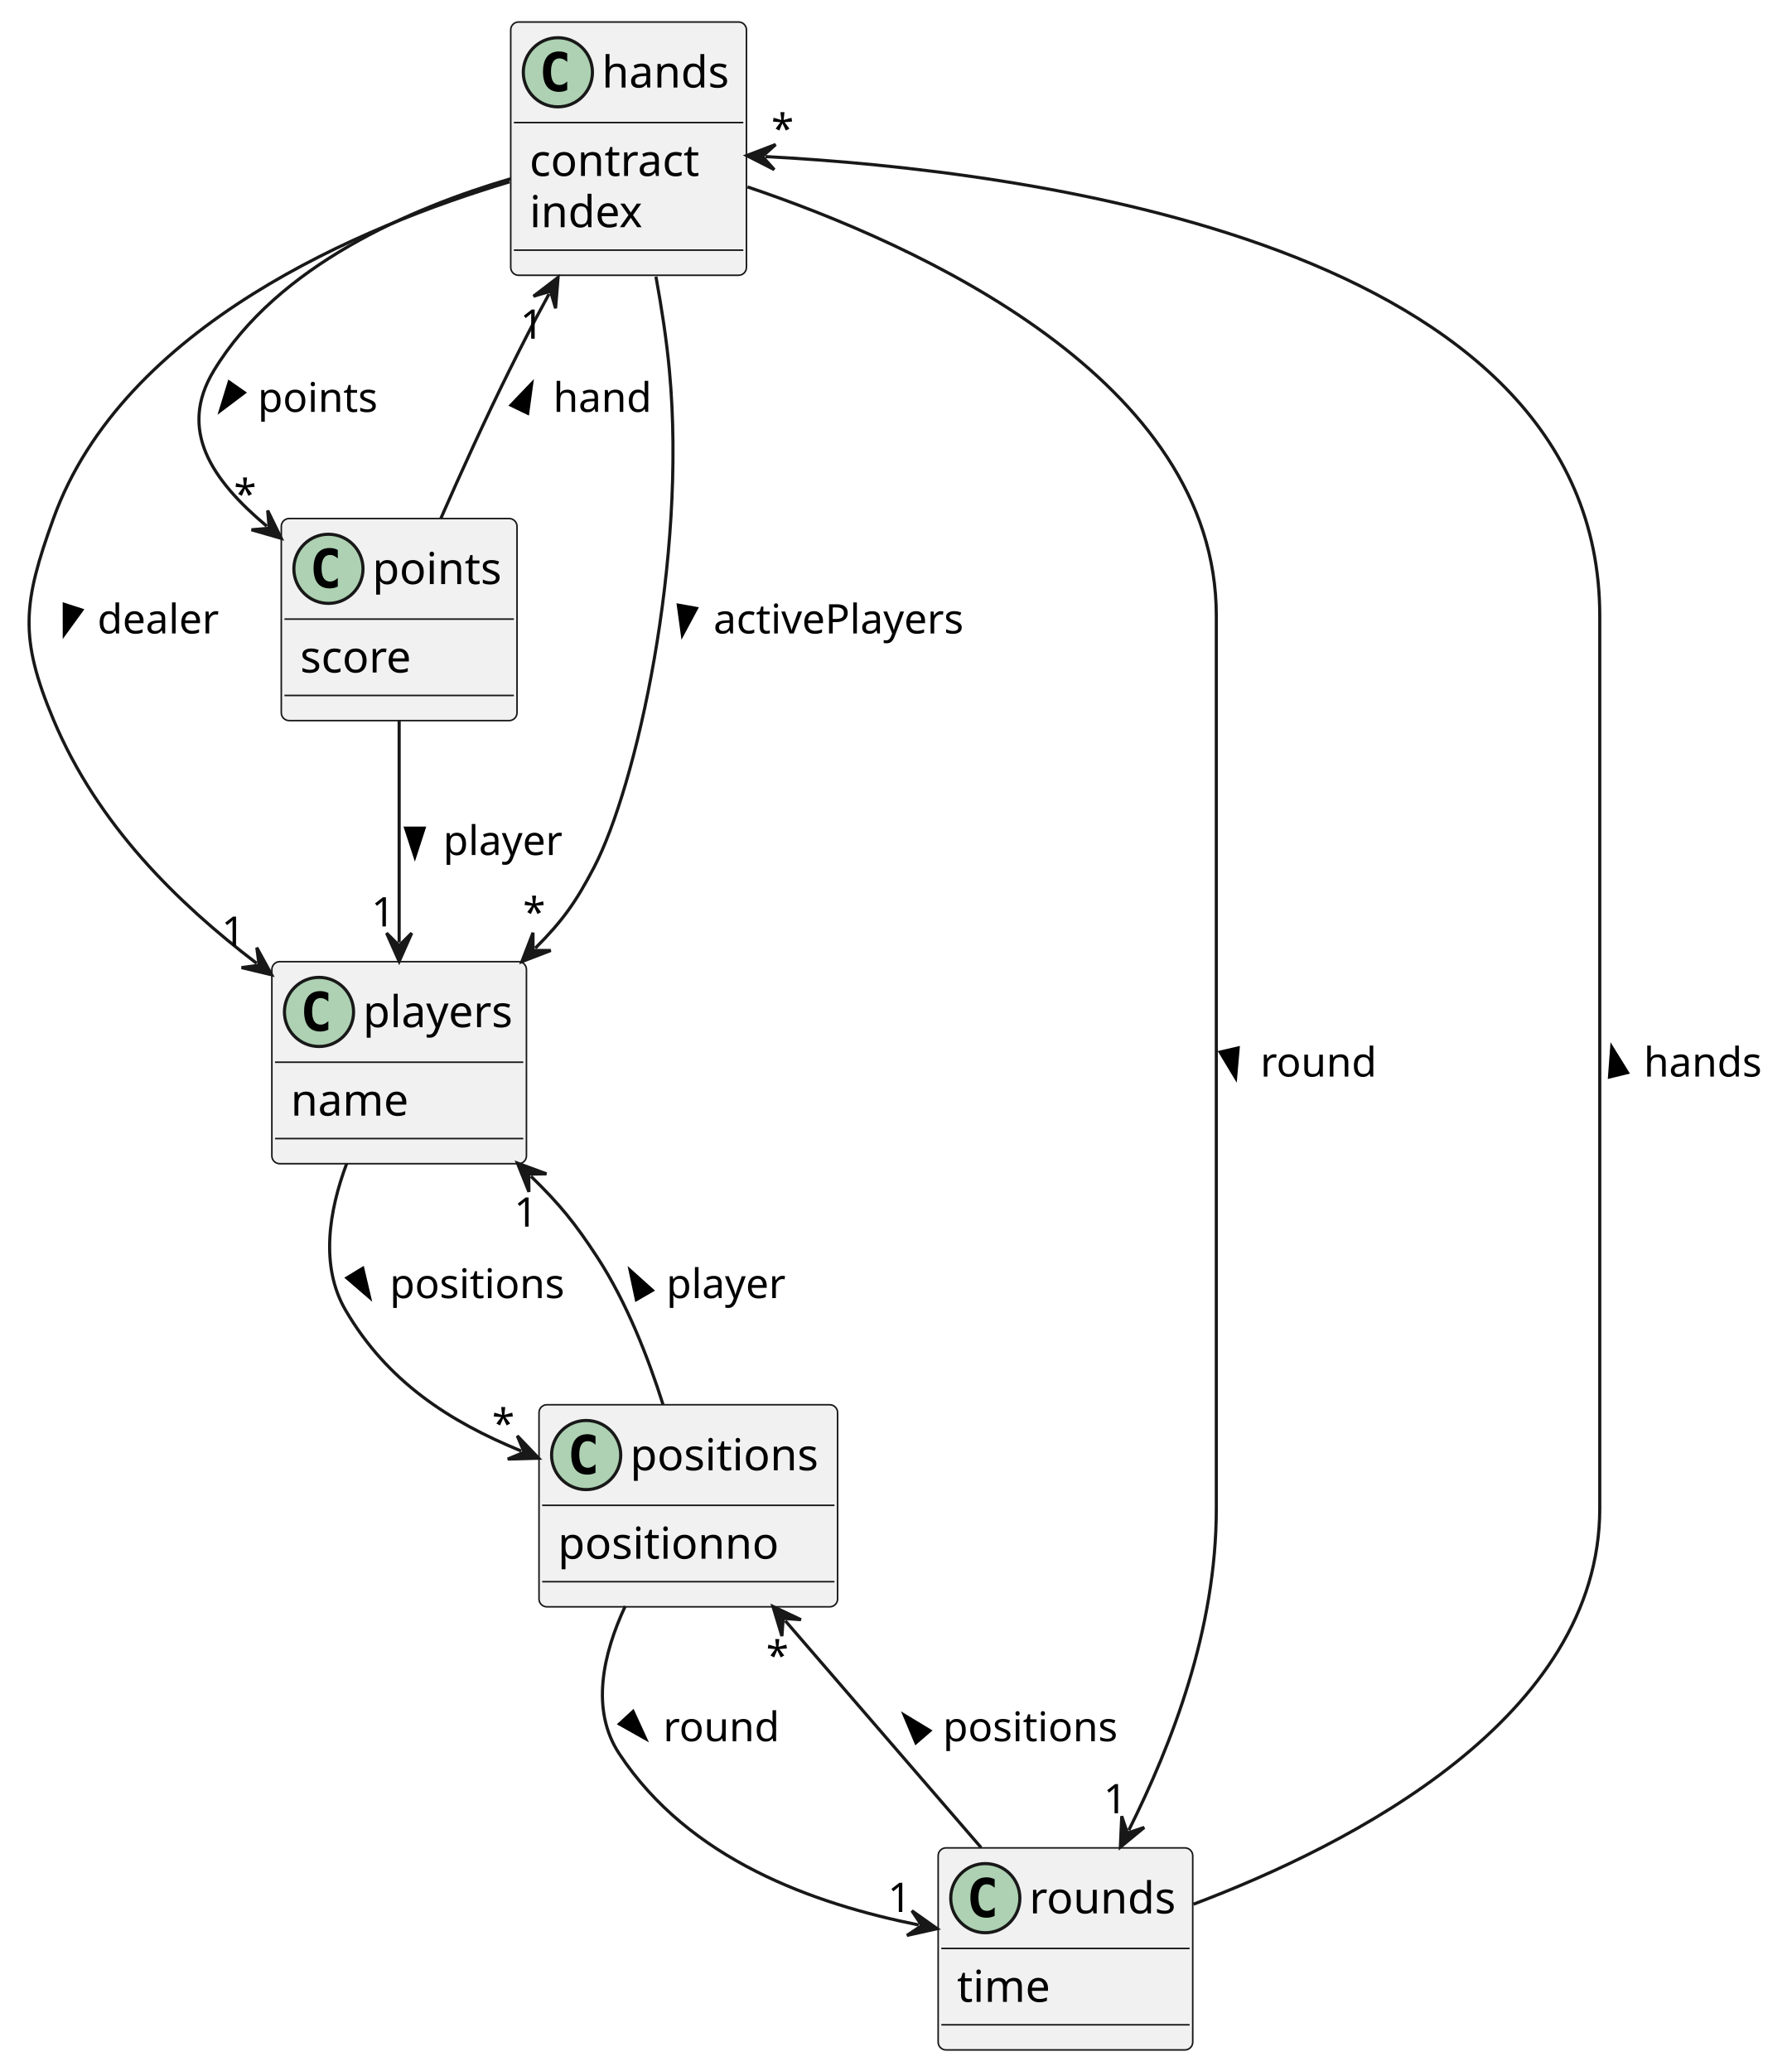
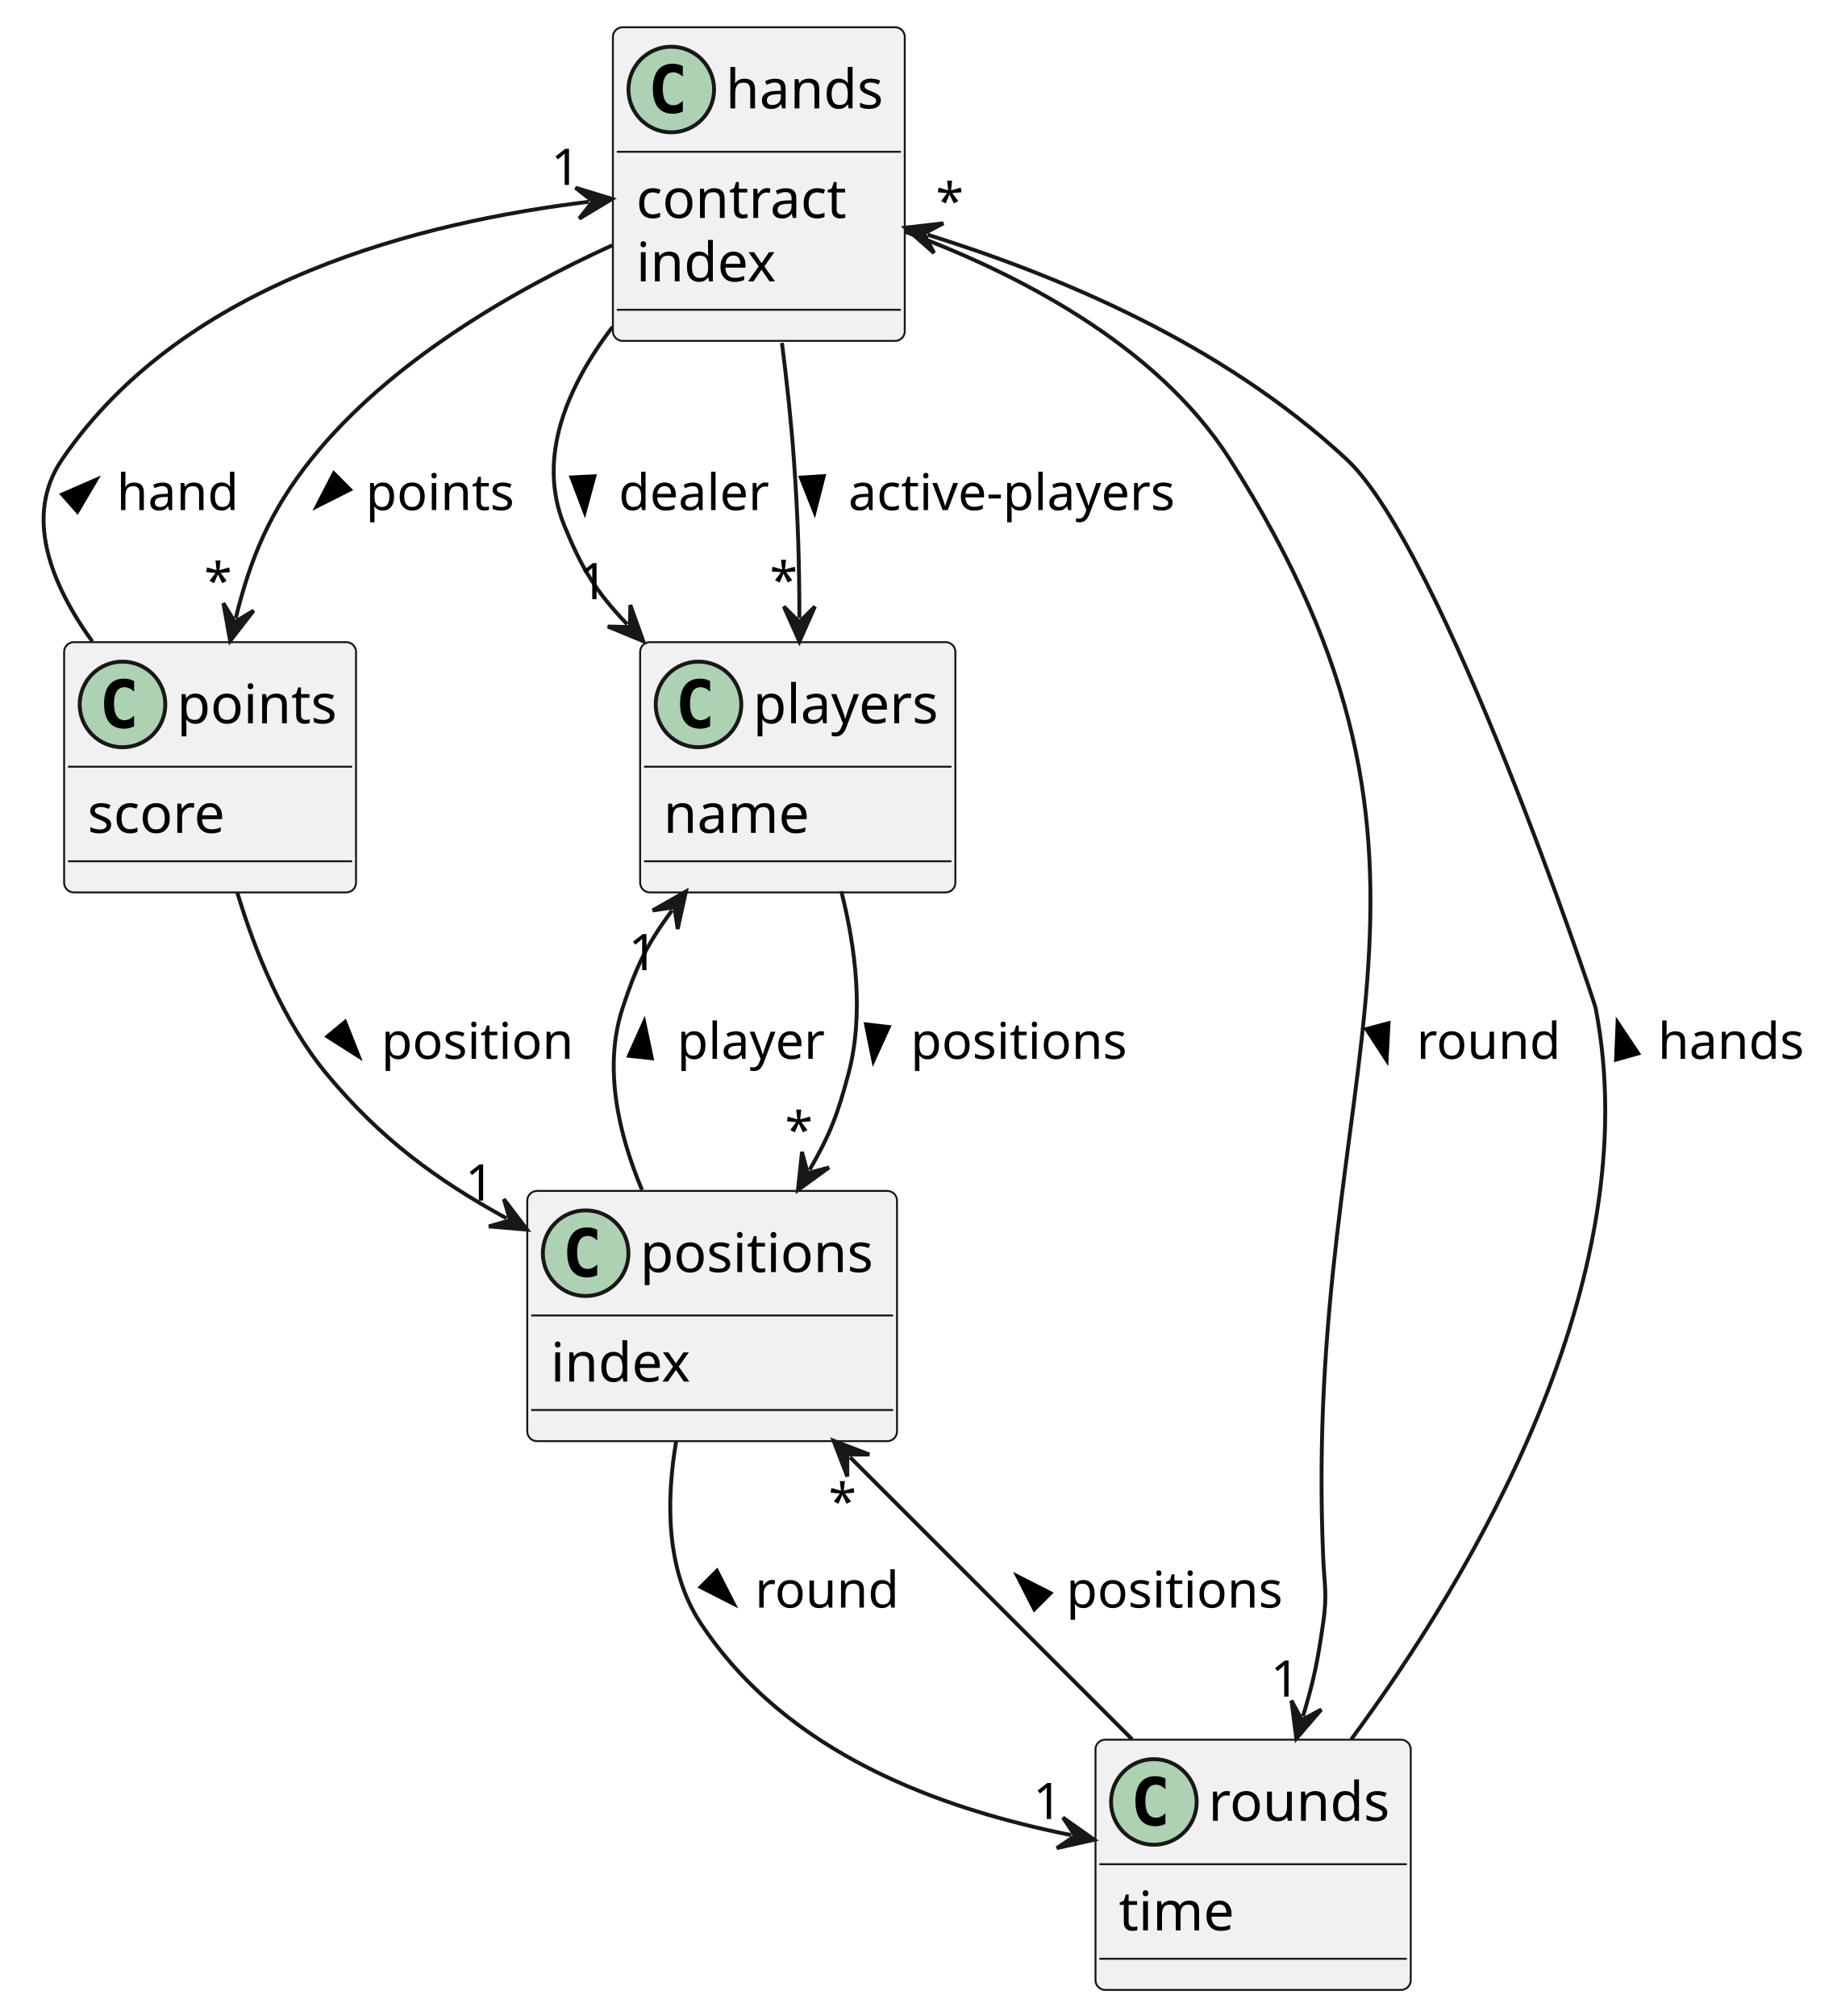
- <svg xmlns="http://www.w3.org/2000/svg" contentStyleType="text/css" height="659px" preserveAspectRatio="none" style="width:570px;height:659px;background:#FFFFFF;" version="1.1" viewBox="0 0 570 659" width="570px" zoomAndPan="magnify">
+ <svg xmlns="http://www.w3.org/2000/svg" contentStyleType="text/css" height="518px" preserveAspectRatio="none" style="width:472px;height:518px;background:#FFFFFF;" version="1.1" viewBox="0 0 472 518" width="472px" zoomAndPan="magnify">
  <defs />
  <g>
    <g id="elem_hands">
-       <rect codeLine="2" fill="#F1F1F1" height="80.594" id="hands" rx="2.5" ry="2.5" style="stroke:#181818;stroke-width:0.5;" width="75" x="162.5" y="7" />
-       <ellipse cx="177.5" cy="23" fill="#ADD1B2" rx="11" ry="11" style="stroke:#181818;stroke-width:1.0;" />
-       <path d="M180.469,28.641 Q179.891,28.938 179.25,29.078 Q178.609,29.234 177.906,29.234 Q175.406,29.234 174.078,27.594 Q172.766,25.938 172.766,22.812 Q172.766,19.688 174.078,18.031 Q175.406,16.375 177.906,16.375 Q178.609,16.375 179.25,16.531 Q179.906,16.688 180.469,16.984 L180.469,19.703 Q179.844,19.125 179.25,18.859 Q178.656,18.578 178.031,18.578 Q176.688,18.578 176,19.656 Q175.312,20.719 175.312,22.812 Q175.312,24.906 176,25.984 Q176.688,27.047 178.031,27.047 Q178.656,27.047 179.25,26.781 Q179.844,26.5 180.469,25.922 L180.469,28.641 Z " fill="#000000" />
-       <text fill="#000000" font-family="sans-serif" font-size="14" lengthAdjust="spacing" textLength="43" x="191.5" y="27.847">hands</text>
-       <line style="stroke:#181818;stroke-width:0.5;" x1="163.5" x2="236.5" y1="39" y2="39" />
-       <text fill="#000000" font-family="sans-serif" font-size="14" lengthAdjust="spacing" textLength="57" x="168.5" y="55.995">contract</text>
-       <text fill="#000000" font-family="sans-serif" font-size="14" lengthAdjust="spacing" textLength="37" x="168.5" y="72.292">index</text>
-       <line style="stroke:#181818;stroke-width:0.5;" x1="163.5" x2="236.5" y1="79.594" y2="79.594" />
+       <rect codeLine="2" fill="#F1F1F1" height="80.594" id="hands" rx="2.5" ry="2.5" style="stroke:#181818;stroke-width:0.5;" width="75" x="157.477" y="7" />
+       <ellipse cx="172.477" cy="23" fill="#ADD1B2" rx="11" ry="11" style="stroke:#181818;stroke-width:1.0;" />
+       <path d="M175.446,28.641 Q174.867,28.938 174.227,29.078 Q173.586,29.234 172.883,29.234 Q170.383,29.234 169.055,27.594 Q167.742,25.938 167.742,22.812 Q167.742,19.688 169.055,18.031 Q170.383,16.375 172.883,16.375 Q173.586,16.375 174.227,16.531 Q174.883,16.688 175.446,16.984 L175.446,19.703 Q174.821,19.125 174.227,18.859 Q173.633,18.578 173.008,18.578 Q171.664,18.578 170.977,19.656 Q170.289,20.719 170.289,22.812 Q170.289,24.906 170.977,25.984 Q171.664,27.047 173.008,27.047 Q173.633,27.047 174.227,26.781 Q174.821,26.5 175.446,25.922 L175.446,28.641 Z " fill="#000000" />
+       <text fill="#000000" font-family="sans-serif" font-size="14" lengthAdjust="spacing" textLength="43" x="186.477" y="27.847">hands</text>
+       <line style="stroke:#181818;stroke-width:0.5;" x1="158.477" x2="231.477" y1="39" y2="39" />
+       <text fill="#000000" font-family="sans-serif" font-size="14" lengthAdjust="spacing" textLength="57" x="163.477" y="55.995">contract</text>
+       <text fill="#000000" font-family="sans-serif" font-size="14" lengthAdjust="spacing" textLength="37" x="163.477" y="72.292">index</text>
+       <line style="stroke:#181818;stroke-width:0.5;" x1="158.477" x2="231.477" y1="79.594" y2="79.594" />
    </g>
    <g id="elem_players">
-       <rect codeLine="13" fill="#F1F1F1" height="64.297" id="players" rx="2.5" ry="2.5" style="stroke:#181818;stroke-width:0.5;" width="81" x="86.5" y="306" />
-       <ellipse cx="101.5" cy="322" fill="#ADD1B2" rx="11" ry="11" style="stroke:#181818;stroke-width:1.0;" />
-       <path d="M104.469,327.641 Q103.891,327.938 103.25,328.078 Q102.609,328.234 101.906,328.234 Q99.406,328.234 98.078,326.594 Q96.766,324.938 96.766,321.812 Q96.766,318.688 98.078,317.031 Q99.406,315.375 101.906,315.375 Q102.609,315.375 103.25,315.531 Q103.906,315.688 104.469,315.984 L104.469,318.703 Q103.844,318.125 103.25,317.859 Q102.656,317.578 102.031,317.578 Q100.688,317.578 100,318.656 Q99.312,319.719 99.312,321.812 Q99.312,323.906 100,324.984 Q100.688,326.047 102.031,326.047 Q102.656,326.047 103.25,325.781 Q103.844,325.5 104.469,324.922 L104.469,327.641 Z " fill="#000000" />
-       <text fill="#000000" font-family="sans-serif" font-size="14" lengthAdjust="spacing" textLength="49" x="115.5" y="326.847">players</text>
-       <line style="stroke:#181818;stroke-width:0.5;" x1="87.5" x2="166.5" y1="338" y2="338" />
-       <text fill="#000000" font-family="sans-serif" font-size="14" lengthAdjust="spacing" textLength="39" x="92.5" y="354.995">name</text>
-       <line style="stroke:#181818;stroke-width:0.5;" x1="87.5" x2="166.5" y1="362.297" y2="362.297" />
+       <rect codeLine="13" fill="#F1F1F1" height="64.297" id="players" rx="2.5" ry="2.5" style="stroke:#181818;stroke-width:0.5;" width="81" x="164.477" y="165" />
+       <ellipse cx="179.477" cy="181" fill="#ADD1B2" rx="11" ry="11" style="stroke:#181818;stroke-width:1.0;" />
+       <path d="M182.446,186.641 Q181.867,186.938 181.227,187.078 Q180.586,187.234 179.883,187.234 Q177.383,187.234 176.055,185.594 Q174.742,183.938 174.742,180.812 Q174.742,177.688 176.055,176.031 Q177.383,174.375 179.883,174.375 Q180.586,174.375 181.227,174.531 Q181.883,174.688 182.446,174.984 L182.446,177.703 Q181.821,177.125 181.227,176.859 Q180.633,176.578 180.008,176.578 Q178.664,176.578 177.977,177.656 Q177.289,178.719 177.289,180.812 Q177.289,182.906 177.977,183.984 Q178.664,185.047 180.008,185.047 Q180.633,185.047 181.227,184.781 Q181.821,184.5 182.446,183.922 L182.446,186.641 Z " fill="#000000" />
+       <text fill="#000000" font-family="sans-serif" font-size="14" lengthAdjust="spacing" textLength="49" x="193.477" y="185.847">players</text>
+       <line style="stroke:#181818;stroke-width:0.5;" x1="165.477" x2="244.477" y1="197" y2="197" />
+       <text fill="#000000" font-family="sans-serif" font-size="14" lengthAdjust="spacing" textLength="39" x="170.477" y="213.995">name</text>
+       <line style="stroke:#181818;stroke-width:0.5;" x1="165.477" x2="244.477" y1="221.297" y2="221.297" />
    </g>
    <g id="elem_rounds">
-       <rect codeLine="20" fill="#F1F1F1" height="64.297" id="rounds" rx="2.5" ry="2.5" style="stroke:#181818;stroke-width:0.5;" width="81" x="298.5" y="588" />
-       <ellipse cx="313.5" cy="604" fill="#ADD1B2" rx="11" ry="11" style="stroke:#181818;stroke-width:1.0;" />
-       <path d="M316.469,609.641 Q315.891,609.938 315.25,610.078 Q314.609,610.234 313.906,610.234 Q311.406,610.234 310.078,608.594 Q308.766,606.938 308.766,603.812 Q308.766,600.688 310.078,599.031 Q311.406,597.375 313.906,597.375 Q314.609,597.375 315.25,597.531 Q315.906,597.688 316.469,597.984 L316.469,600.703 Q315.844,600.125 315.25,599.859 Q314.656,599.578 314.031,599.578 Q312.688,599.578 312,600.656 Q311.312,601.719 311.312,603.812 Q311.312,605.906 312,606.984 Q312.688,608.047 314.031,608.047 Q314.656,608.047 315.25,607.781 Q315.844,607.5 316.469,606.922 L316.469,609.641 Z " fill="#000000" />
-       <text fill="#000000" font-family="sans-serif" font-size="14" lengthAdjust="spacing" textLength="49" x="327.5" y="608.847">rounds</text>
-       <line style="stroke:#181818;stroke-width:0.5;" x1="299.5" x2="378.5" y1="620" y2="620" />
-       <text fill="#000000" font-family="sans-serif" font-size="14" lengthAdjust="spacing" textLength="30" x="304.5" y="636.995">time</text>
-       <line style="stroke:#181818;stroke-width:0.5;" x1="299.5" x2="378.5" y1="644.297" y2="644.297" />
+       <rect codeLine="20" fill="#F1F1F1" height="64.297" id="rounds" rx="2.5" ry="2.5" style="stroke:#181818;stroke-width:0.5;" width="81" x="281.477" y="447" />
+       <ellipse cx="296.477" cy="463" fill="#ADD1B2" rx="11" ry="11" style="stroke:#181818;stroke-width:1.0;" />
+       <path d="M299.445,468.641 Q298.867,468.938 298.227,469.078 Q297.586,469.234 296.883,469.234 Q294.383,469.234 293.055,467.594 Q291.742,465.938 291.742,462.812 Q291.742,459.688 293.055,458.031 Q294.383,456.375 296.883,456.375 Q297.586,456.375 298.227,456.531 Q298.883,456.688 299.445,456.984 L299.445,459.703 Q298.82,459.125 298.227,458.859 Q297.633,458.578 297.008,458.578 Q295.664,458.578 294.977,459.656 Q294.289,460.719 294.289,462.812 Q294.289,464.906 294.977,465.984 Q295.664,467.047 297.008,467.047 Q297.633,467.047 298.227,466.781 Q298.82,466.5 299.445,465.922 L299.445,468.641 Z " fill="#000000" />
+       <text fill="#000000" font-family="sans-serif" font-size="14" lengthAdjust="spacing" textLength="49" x="310.477" y="467.847">rounds</text>
+       <line style="stroke:#181818;stroke-width:0.5;" x1="282.477" x2="361.477" y1="479" y2="479" />
+       <text fill="#000000" font-family="sans-serif" font-size="14" lengthAdjust="spacing" textLength="30" x="287.477" y="495.995">time</text>
+       <line style="stroke:#181818;stroke-width:0.5;" x1="282.477" x2="361.477" y1="503.297" y2="503.297" />
    </g>
    <g id="elem_points">
-       <rect codeLine="16" fill="#F1F1F1" height="64.297" id="points" rx="2.5" ry="2.5" style="stroke:#181818;stroke-width:0.5;" width="75" x="89.5" y="165" />
-       <ellipse cx="104.5" cy="181" fill="#ADD1B2" rx="11" ry="11" style="stroke:#181818;stroke-width:1.0;" />
-       <path d="M107.469,186.641 Q106.891,186.938 106.25,187.078 Q105.609,187.234 104.906,187.234 Q102.406,187.234 101.078,185.594 Q99.766,183.938 99.766,180.812 Q99.766,177.688 101.078,176.031 Q102.406,174.375 104.906,174.375 Q105.609,174.375 106.25,174.531 Q106.906,174.688 107.469,174.984 L107.469,177.703 Q106.844,177.125 106.25,176.859 Q105.656,176.578 105.031,176.578 Q103.688,176.578 103,177.656 Q102.312,178.719 102.312,180.812 Q102.312,182.906 103,183.984 Q103.688,185.047 105.031,185.047 Q105.656,185.047 106.25,184.781 Q106.844,184.5 107.469,183.922 L107.469,186.641 Z " fill="#000000" />
-       <text fill="#000000" font-family="sans-serif" font-size="14" lengthAdjust="spacing" textLength="43" x="118.5" y="185.847">points</text>
-       <line style="stroke:#181818;stroke-width:0.5;" x1="90.5" x2="163.5" y1="197" y2="197" />
-       <text fill="#000000" font-family="sans-serif" font-size="14" lengthAdjust="spacing" textLength="39" x="95.5" y="213.995">score</text>
-       <line style="stroke:#181818;stroke-width:0.5;" x1="90.5" x2="163.5" y1="221.297" y2="221.297" />
+       <rect codeLine="16" fill="#F1F1F1" height="64.297" id="points" rx="2.5" ry="2.5" style="stroke:#181818;stroke-width:0.5;" width="75" x="16.477" y="165" />
+       <ellipse cx="31.477" cy="181" fill="#ADD1B2" rx="11" ry="11" style="stroke:#181818;stroke-width:1.0;" />
+       <path d="M34.446,186.641 Q33.867,186.938 33.227,187.078 Q32.586,187.234 31.883,187.234 Q29.383,187.234 28.055,185.594 Q26.742,183.938 26.742,180.812 Q26.742,177.688 28.055,176.031 Q29.383,174.375 31.883,174.375 Q32.586,174.375 33.227,174.531 Q33.883,174.688 34.446,174.984 L34.446,177.703 Q33.821,177.125 33.227,176.859 Q32.633,176.578 32.008,176.578 Q30.664,176.578 29.977,177.656 Q29.289,178.719 29.289,180.812 Q29.289,182.906 29.977,183.984 Q30.664,185.047 32.008,185.047 Q32.633,185.047 33.227,184.781 Q33.821,184.5 34.446,183.922 L34.446,186.641 Z " fill="#000000" />
+       <text fill="#000000" font-family="sans-serif" font-size="14" lengthAdjust="spacing" textLength="43" x="45.477" y="185.847">points</text>
+       <line style="stroke:#181818;stroke-width:0.5;" x1="17.477" x2="90.477" y1="197" y2="197" />
+       <text fill="#000000" font-family="sans-serif" font-size="14" lengthAdjust="spacing" textLength="39" x="22.477" y="213.995">score</text>
+       <line style="stroke:#181818;stroke-width:0.5;" x1="17.477" x2="90.477" y1="221.297" y2="221.297" />
    </g>
    <g id="elem_positions">
-       <rect codeLine="9" fill="#F1F1F1" height="64.297" id="positions" rx="2.5" ry="2.5" style="stroke:#181818;stroke-width:0.5;" width="95" x="171.5" y="447" />
-       <ellipse cx="186.5" cy="463" fill="#ADD1B2" rx="11" ry="11" style="stroke:#181818;stroke-width:1.0;" />
-       <path d="M189.469,468.641 Q188.891,468.938 188.25,469.078 Q187.609,469.234 186.906,469.234 Q184.406,469.234 183.078,467.594 Q181.766,465.938 181.766,462.812 Q181.766,459.688 183.078,458.031 Q184.406,456.375 186.906,456.375 Q187.609,456.375 188.25,456.531 Q188.906,456.688 189.469,456.984 L189.469,459.703 Q188.844,459.125 188.25,458.859 Q187.656,458.578 187.031,458.578 Q185.688,458.578 185,459.656 Q184.312,460.719 184.312,462.812 Q184.312,464.906 185,465.984 Q185.688,467.047 187.031,467.047 Q187.656,467.047 188.25,466.781 Q188.844,466.5 189.469,465.922 L189.469,468.641 Z " fill="#000000" />
-       <text fill="#000000" font-family="sans-serif" font-size="14" lengthAdjust="spacing" textLength="63" x="200.5" y="467.847">positions</text>
-       <line style="stroke:#181818;stroke-width:0.5;" x1="172.5" x2="265.5" y1="479" y2="479" />
-       <text fill="#000000" font-family="sans-serif" font-size="14" lengthAdjust="spacing" textLength="73" x="177.5" y="495.995">positionno</text>
-       <line style="stroke:#181818;stroke-width:0.5;" x1="172.5" x2="265.5" y1="503.297" y2="503.297" />
+       <rect codeLine="9" fill="#F1F1F1" height="64.297" id="positions" rx="2.5" ry="2.5" style="stroke:#181818;stroke-width:0.5;" width="95" x="135.477" y="306" />
+       <ellipse cx="150.477" cy="322" fill="#ADD1B2" rx="11" ry="11" style="stroke:#181818;stroke-width:1.0;" />
+       <path d="M153.446,327.641 Q152.867,327.938 152.227,328.078 Q151.586,328.234 150.883,328.234 Q148.383,328.234 147.055,326.594 Q145.742,324.938 145.742,321.812 Q145.742,318.688 147.055,317.031 Q148.383,315.375 150.883,315.375 Q151.586,315.375 152.227,315.531 Q152.883,315.688 153.446,315.984 L153.446,318.703 Q152.821,318.125 152.227,317.859 Q151.633,317.578 151.008,317.578 Q149.664,317.578 148.977,318.656 Q148.289,319.719 148.289,321.812 Q148.289,323.906 148.977,324.984 Q149.664,326.047 151.008,326.047 Q151.633,326.047 152.227,325.781 Q152.821,325.5 153.446,324.922 L153.446,327.641 Z " fill="#000000" />
+       <text fill="#000000" font-family="sans-serif" font-size="14" lengthAdjust="spacing" textLength="63" x="164.477" y="326.847">positions</text>
+       <line style="stroke:#181818;stroke-width:0.5;" x1="136.477" x2="229.477" y1="338" y2="338" />
+       <text fill="#000000" font-family="sans-serif" font-size="14" lengthAdjust="spacing" textLength="37" x="141.477" y="354.995">index</text>
+       <line style="stroke:#181818;stroke-width:0.5;" x1="136.477" x2="229.477" y1="362.297" y2="362.297" />
    </g>
    <g id="link_hands_players">
-       <path codeLine="5" d="M162.15,57.85 C115.35,71.87 39.18,103.54 17,165 C7.35,191.76 6,202.77 17,229 C31.09,262.56 56.481,287.308 81.662,306.538 " fill="none" id="hands-to-players" style="stroke:#181818;stroke-width:1.0;" />
-       <polygon fill="#181818" points="86.43,310.18,81.705,301.538,82.456,307.145,76.85,307.897,86.43,310.18" style="stroke:#181818;stroke-width:1.0;" />
-       <polygon fill="#000000" points="20.46,201.823,26.042,194.123,20.45,192.313,20.46,201.823" style="stroke:#000000;stroke-width:1.0;" />
-       <text fill="#000000" font-family="sans-serif" font-size="13" lengthAdjust="spacing" textLength="40" x="31" y="201.567">dealer</text>
-       <text fill="#000000" font-family="sans-serif" font-size="13" lengthAdjust="spacing" textLength="8" x="70.491" y="300.941">1</text>
+       <path codeLine="5" d="M157.367,84 C145.817,99.22 137.817,117.5 144.977,135 C149.477,146 152.888,151.736 161.138,160.396 " fill="none" id="hands-to-players" style="stroke:#181818;stroke-width:1.0;" />
+       <polygon fill="#181818" points="165.277,164.74,161.965,155.465,161.828,161.12,156.173,160.983,165.277,164.74" style="stroke:#181818;stroke-width:1.0;" />
+       <polygon fill="#000000" points="150.223,131.56,152.713,122.381,146.842,122.671,150.223,131.56" style="stroke:#000000;stroke-width:1.0;" />
+       <text fill="#000000" font-family="sans-serif" font-size="13" lengthAdjust="spacing" textLength="40" x="158.977" y="131.067">dealer</text>
+       <text fill="#000000" font-family="sans-serif" font-size="13" lengthAdjust="spacing" textLength="8" x="148.673" y="153.963">1</text>
    </g>
    <g id="link_hands_players">
-       <path codeLine="7" d="M208.7,88.02 C210.49,97.77 212.1,108.22 213,118 C218.56,177.93 202.49,250.16 189,276 C183.27,286.98 179.093,292.937 170.293,301.737 " fill="none" id="hands-to-players-1" style="stroke:#181818;stroke-width:1.0;" />
-       <polygon fill="#181818" points="166.05,305.98,175.242,302.445,169.585,302.445,169.585,296.788,166.05,305.98" style="stroke:#181818;stroke-width:1.0;" />
-       <polygon fill="#000000" points="217.116,201.988,221.608,193.605,215.823,192.565,217.116,201.988" style="stroke:#000000;stroke-width:1.0;" />
-       <text fill="#000000" font-family="sans-serif" font-size="13" lengthAdjust="spacing" textLength="84" x="227" y="201.567">activePlayers</text>
-       <text fill="#000000" font-family="sans-serif" font-size="13" lengthAdjust="spacing" textLength="7" x="166.382" y="294.879">*</text>
+       <path codeLine="7" d="M200.917,88.11 C202.157,97.86 203.287,108.29 203.977,118 C205.067,133.4 205.378,144.55 205.398,158.84 " fill="none" id="hands-to-players-1" style="stroke:#181818;stroke-width:1.0;" />
+       <polygon fill="#181818" points="205.407,164.84,209.394,155.834,205.4,159.84,201.394,155.846,205.407,164.84" style="stroke:#181818;stroke-width:1.0;" />
+       <polygon fill="#000000" points="209.293,131.556,211.654,122.344,205.788,122.715,209.293,131.556" style="stroke:#000000;stroke-width:1.0;" />
+       <text fill="#000000" font-family="sans-serif" font-size="13" lengthAdjust="spacing" textLength="89" x="217.977" y="131.067">active-players</text>
+       <text fill="#000000" font-family="sans-serif" font-size="13" lengthAdjust="spacing" textLength="7" x="197.774" y="153.71">*</text>
    </g>
    <g id="link_hands_rounds">
-       <path codeLine="6" d="M237.84,59.48 C292.49,77.94 387,120.74 387,196 C387,196 387,196 387,480 C387,518.68 372.869,554.891 359.149,582.391 " fill="none" id="hands-to-rounds" style="stroke:#181818;stroke-width:1.0;" />
-       <polygon fill="#181818" points="356.47,587.76,364.067,581.492,358.702,583.286,356.909,577.921,356.47,587.76" style="stroke:#181818;stroke-width:1.0;" />
-       <polygon fill="#000000" points="393.13,342.937,393.949,333.462,388.223,334.79,393.13,342.937" style="stroke:#000000;stroke-width:1.0;" />
-       <text fill="#000000" font-family="sans-serif" font-size="13" lengthAdjust="spacing" textLength="37" x="401" y="342.567">round</text>
-       <text fill="#000000" font-family="sans-serif" font-size="13" lengthAdjust="spacing" textLength="8" x="351.122" y="576.987">1</text>
+       <path codeLine="6" d="M232.567,59.55 C260.547,69.88 297.047,88.27 315.977,118 C383.557,224.09 334.637,274.33 339.977,400 C340.297,407.55 341.057,409.52 339.977,417 C338.557,426.84 337.631,431.543 334.801,440.973 " fill="none" id="hands-to-rounds" style="stroke:#181818;stroke-width:1.0;" />
+       <polygon fill="#181818" points="333.077,446.72,339.495,439.25,334.514,441.931,331.832,436.95,333.077,446.72" style="stroke:#181818;stroke-width:1.0;" />
+       <polygon fill="#000000" points="356.271,272.396,356.768,262.898,351.091,264.42,356.271,272.396" style="stroke:#000000;stroke-width:1.0;" />
+       <text fill="#000000" font-family="sans-serif" font-size="13" lengthAdjust="spacing" textLength="37" x="363.977" y="272.067">round</text>
+       <text fill="#000000" font-family="sans-serif" font-size="13" lengthAdjust="spacing" textLength="8" x="326.474" y="435.939">1</text>
    </g>
    <g id="link_rounds_hands">
-       <path codeLine="23" d="M379.72,605.93 C430.01,586.94 509,546.53 509,480 C509,196 509,196 509,196 C509,76.96 325.921,54.22 243.571,49.82 " fill="none" id="rounds-to-hands" style="stroke:#181818;stroke-width:1.0;" />
-       <polygon fill="#181818" points="237.58,49.5,246.354,53.974,242.573,49.767,246.781,45.986,237.58,49.5" style="stroke:#181818;stroke-width:1.0;" />
-       <polygon fill="#000000" points="512.811,333.21,512.107,342.694,517.817,341.297,512.811,333.21" style="stroke:#000000;stroke-width:1.0;" />
-       <text fill="#000000" font-family="sans-serif" font-size="13" lengthAdjust="spacing" textLength="39" x="523" y="342.567">hands</text>
-       <text fill="#000000" font-family="sans-serif" font-size="13" lengthAdjust="spacing" textLength="7" x="245.411" y="45.57">*</text>
+       <path codeLine="23" d="M347.207,446.89 C377.787,405.44 423.627,329.19 409.977,259 C409.597,257.03 370.677,140.93 345.977,118 C313.517,87.86 271.423,70.663 238.333,60.303 " fill="none" id="rounds-to-hands" style="stroke:#181818;stroke-width:1.0;" />
+       <polygon fill="#181818" points="232.607,58.51,240,65.016,237.378,60.004,242.391,57.382,232.607,58.51" style="stroke:#181818;stroke-width:1.0;" />
+       <polygon fill="#000000" points="415.621,262.754,415.244,272.257,420.902,270.663,415.621,262.754" style="stroke:#000000;stroke-width:1.0;" />
+       <text fill="#000000" font-family="sans-serif" font-size="13" lengthAdjust="spacing" textLength="39" x="425.977" y="272.067">hands</text>
+       <text fill="#000000" font-family="sans-serif" font-size="13" lengthAdjust="spacing" textLength="7" x="240.447" y="56.297">*</text>
    </g>
    <g id="link_hands_points">
-       <path codeLine="8" d="M162.42,56.9 C131.07,66.12 88.35,84.3 68,118 C56.68,136.75 67.154,152.553 84.894,167.443 " fill="none" id="hands-to-points" style="stroke:#181818;stroke-width:1.0;" />
-       <polygon fill="#181818" points="89.49,171.3,85.168,162.45,85.66,168.085,80.025,168.578,89.49,171.3" style="stroke:#181818;stroke-width:1.0;" />
-       <polygon fill="#000000" points="70.129,130.66,77.729,124.942,72.916,121.567,70.129,130.66" style="stroke:#000000;stroke-width:1.0;" />
-       <text fill="#000000" font-family="sans-serif" font-size="13" lengthAdjust="spacing" textLength="39" x="82" y="131.067">points</text>
-       <text fill="#000000" font-family="sans-serif" font-size="13" lengthAdjust="spacing" textLength="7" x="74.416" y="161.815">*</text>
+       <path codeLine="8" d="M157.287,63.04 C132.157,74.49 100.157,92.77 79.977,118 C69.287,131.38 64.326,143.523 60.566,158.853 " fill="none" id="hands-to-points" style="stroke:#181818;stroke-width:1.0;" />
+       <polygon fill="#181818" points="59.137,164.68,65.165,156.892,60.328,159.824,57.396,154.986,59.137,164.68" style="stroke:#181818;stroke-width:1.0;" />
+       <polygon fill="#000000" points="81.424,130.085,89.919,125.808,85.782,121.632,81.424,130.085" style="stroke:#000000;stroke-width:1.0;" />
+       <text fill="#000000" font-family="sans-serif" font-size="13" lengthAdjust="spacing" textLength="39" x="93.977" y="131.067">points</text>
+       <text fill="#000000" font-family="sans-serif" font-size="13" lengthAdjust="spacing" textLength="7" x="52.464" y="153.891">*</text>
    </g>
    <g id="link_points_hands">
-       <path codeLine="19" d="M140.25,164.99 C146.57,150.58 154.41,133.29 162,118 C166.84,108.27 169.428,103.198 174.688,93.548 " fill="none" id="points-to-hands" style="stroke:#181818;stroke-width:1.0;" />
-       <polygon fill="#181818" points="177.56,88.28,169.74,94.268,175.167,92.67,176.765,98.097,177.56,88.28" style="stroke:#181818;stroke-width:1.0;" />
-       <polygon fill="#000000" points="169.171,122.062,162.596,128.934,167.891,131.486,169.171,122.062" style="stroke:#000000;stroke-width:1.0;" />
-       <text fill="#000000" font-family="sans-serif" font-size="13" lengthAdjust="spacing" textLength="32" x="176" y="131.067">hand</text>
-       <text fill="#000000" font-family="sans-serif" font-size="13" lengthAdjust="spacing" textLength="8" x="165.511" y="107.781">1</text>
+       <path codeLine="19" d="M23.727,164.85 C13.107,150.09 6.027,132.54 15.977,118 C47.617,71.78 108.861,57.028 151.321,51.838 " fill="none" id="points-to-hands" style="stroke:#181818;stroke-width:1.0;" />
+       <polygon fill="#181818" points="157.277,51.11,147.858,48.231,152.314,51.717,148.828,56.172,157.277,51.11" style="stroke:#181818;stroke-width:1.0;" />
+       <polygon fill="#000000" points="24.72,123.251,16,127.048,19.897,131.448,24.72,123.251" style="stroke:#000000;stroke-width:1.0;" />
+       <text fill="#000000" font-family="sans-serif" font-size="13" lengthAdjust="spacing" textLength="32" x="29.977" y="131.067">hand</text>
+       <text fill="#000000" font-family="sans-serif" font-size="13" lengthAdjust="spacing" textLength="8" x="141.588" y="47.509">1</text>
    </g>
    <g id="link_positions_players">
-       <path codeLine="11" d="M210.94,446.88 C206.22,431.96 199.33,414.27 190,400 C183.01,389.29 178.121,383.234 168.931,374.294 " fill="none" id="positions-to-players" style="stroke:#181818;stroke-width:1.0;" />
-       <polygon fill="#181818" points="164.63,370.11,168.292,379.253,168.214,373.596,173.87,373.519,164.63,370.11" style="stroke:#181818;stroke-width:1.0;" />
-       <polygon fill="#000000" points="200.495,404.239,202.483,413.54,207.57,410.595,200.495,404.239" style="stroke:#000000;stroke-width:1.0;" />
-       <text fill="#000000" font-family="sans-serif" font-size="13" lengthAdjust="spacing" textLength="39" x="212" y="413.067">player</text>
-       <text fill="#000000" font-family="sans-serif" font-size="13" lengthAdjust="spacing" textLength="8" x="163.566" y="390.329">1</text>
+       <path codeLine="11" d="M164.957,305.74 C158.957,291.43 154.947,274.29 159.977,259 C163.477,248.37 166.047,242.91 172.687,233.9 " fill="none" id="positions-to-players" style="stroke:#181818;stroke-width:1.0;" />
+       <polygon fill="#181818" points="176.247,229.07,167.687,233.942,173.28,233.095,174.127,238.688,176.247,229.07" style="stroke:#181818;stroke-width:1.0;" />
+       <polygon fill="#000000" points="165.512,262.595,161.622,271.274,167.466,271.903,165.512,262.595" style="stroke:#000000;stroke-width:1.0;" />
+       <text fill="#000000" font-family="sans-serif" font-size="13" lengthAdjust="spacing" textLength="39" x="173.977" y="272.067">player</text>
+       <text fill="#000000" font-family="sans-serif" font-size="13" lengthAdjust="spacing" textLength="8" x="161.496" y="249.281">1</text>
    </g>
    <g id="link_players_positions">
-       <path codeLine="15" d="M110.3,370.26 C104.7,385.22 101.73,402.89 110,417 C123.33,439.73 143.01,452.34 165.84,461.72 " fill="none" id="players-to-positions" style="stroke:#181818;stroke-width:1.0;" />
-       <polygon fill="#181818" points="171.39,464,164.585,456.88,166.765,462.1,161.545,464.28,171.39,464" style="stroke:#181818;stroke-width:1.0;" />
-       <polygon fill="#000000" points="117.595,412.84,115.412,403.583,110.388,406.634,117.595,412.84" style="stroke:#000000;stroke-width:1.0;" />
-       <text fill="#000000" font-family="sans-serif" font-size="13" lengthAdjust="spacing" textLength="57" x="124" y="413.067">positions</text>
-       <text fill="#000000" font-family="sans-serif" font-size="13" lengthAdjust="spacing" textLength="7" x="156.564" y="457.609">*</text>
+       <path codeLine="15" d="M216.167,229.04 C219.837,243.46 222.047,260.74 217.977,276 C215.247,286.26 213.329,291.405 208.029,300.575 " fill="none" id="players-to-positions" style="stroke:#181818;stroke-width:1.0;" />
+       <polygon fill="#181818" points="205.027,305.77,212.994,299.979,207.529,301.441,206.067,295.976,205.027,305.77" style="stroke:#181818;stroke-width:1.0;" />
+       <polygon fill="#000000" points="224.412,272.534,228.354,263.879,222.514,263.215,224.412,272.534" style="stroke:#000000;stroke-width:1.0;" />
+       <text fill="#000000" font-family="sans-serif" font-size="13" lengthAdjust="spacing" textLength="57" x="233.977" y="272.067">positions</text>
+       <text fill="#000000" font-family="sans-serif" font-size="13" lengthAdjust="spacing" textLength="7" x="201.679" y="294.999">*</text>
    </g>
    <g id="link_positions_rounds">
-       <path codeLine="12" d="M198.93,511.09 C191.9,526.18 187.79,544.02 197,558 C219.29,591.83 258.808,605.798 292.298,612.528 " fill="none" id="positions-to-rounds" style="stroke:#181818;stroke-width:1.0;" />
-       <polygon fill="#181818" points="298.18,613.71,290.144,608.015,293.278,612.725,288.568,615.858,298.18,613.71" style="stroke:#181818;stroke-width:1.0;" />
-       <polygon fill="#000000" points="205.386,553.245,201.423,544.6,197.098,548.581,205.386,553.245" style="stroke:#000000;stroke-width:1.0;" />
-       <text fill="#000000" font-family="sans-serif" font-size="13" lengthAdjust="spacing" textLength="37" x="211" y="554.067">round</text>
-       <text fill="#000000" font-family="sans-serif" font-size="13" lengthAdjust="spacing" textLength="8" x="282.477" y="608.393">1</text>
+       <path codeLine="12" d="M173.767,370.15 C171.137,385.43 171.037,403.42 179.977,417 C202.267,450.83 241.784,464.798 275.274,471.528 " fill="none" id="positions-to-rounds" style="stroke:#181818;stroke-width:1.0;" />
+       <polygon fill="#181818" points="281.157,472.71,273.121,467.015,276.255,471.725,271.545,474.858,281.157,472.71" style="stroke:#181818;stroke-width:1.0;" />
+       <polygon fill="#000000" points="188.514,412.1,184.191,403.628,180.038,407.787,188.514,412.1" style="stroke:#000000;stroke-width:1.0;" />
+       <text fill="#000000" font-family="sans-serif" font-size="13" lengthAdjust="spacing" textLength="37" x="193.977" y="413.067">round</text>
+       <text fill="#000000" font-family="sans-serif" font-size="13" lengthAdjust="spacing" textLength="8" x="265.453" y="467.393">1</text>
    </g>
    <g id="link_rounds_positions">
-       <path codeLine="22" d="M312.16,587.91 C292.42,565.04 269.621,538.632 249.851,515.732 " fill="none" id="rounds-to-positions" style="stroke:#181818;stroke-width:1.0;" />
-       <polygon fill="#181818" points="245.93,511.19,248.784,520.616,249.197,514.975,254.839,515.389,245.93,511.19" style="stroke:#181818;stroke-width:1.0;" />
-       <polygon fill="#000000" points="287.733,545.782,291.419,554.549,295.868,550.708,287.733,545.782" style="stroke:#000000;stroke-width:1.0;" />
-       <text fill="#000000" font-family="sans-serif" font-size="13" lengthAdjust="spacing" textLength="57" x="300" y="554.067">positions</text>
-       <text fill="#000000" font-family="sans-serif" font-size="13" lengthAdjust="spacing" textLength="7" x="243.762" y="531.426">*</text>
+       <path codeLine="22" d="M290.887,446.91 C268.017,424.04 241.308,397.334 218.418,374.434 " fill="none" id="rounds-to-positions" style="stroke:#181818;stroke-width:1.0;" />
+       <polygon fill="#181818" points="214.177,370.19,217.71,379.383,217.712,373.726,223.368,373.728,214.177,370.19" style="stroke:#181818;stroke-width:1.0;" />
+       <polygon fill="#000000" points="261.441,405.031,265.759,413.505,269.915,409.349,261.441,405.031" style="stroke:#000000;stroke-width:1.0;" />
+       <text fill="#000000" font-family="sans-serif" font-size="13" lengthAdjust="spacing" textLength="57" x="273.977" y="413.067">positions</text>
+       <text fill="#000000" font-family="sans-serif" font-size="13" lengthAdjust="spacing" textLength="7" x="212.89" y="390.426">*</text>
    </g>
-     <g id="link_points_players">
-       <path codeLine="18" d="M127,229.19 C127,252.09 127,277.04 127,299.91 " fill="none" id="points-to-players" style="stroke:#181818;stroke-width:1.0;" />
-       <polygon fill="#181818" points="127,305.91,131,296.91,127,300.91,123,296.91,127,305.91" style="stroke:#181818;stroke-width:1.0;" />
-       <polygon fill="#000000" points="132,272.566,134.939,263.521,129.061,263.521,132,272.566" style="stroke:#000000;stroke-width:1.0;" />
-       <text fill="#000000" font-family="sans-serif" font-size="13" lengthAdjust="spacing" textLength="39" x="141" y="272.067">player</text>
-       <text fill="#000000" font-family="sans-serif" font-size="13" lengthAdjust="spacing" textLength="8" x="118.175" y="294.795">1</text>
+     <g id="link_points_positions">
+       <path codeLine="18" d="M60.967,229.31 C65.567,244.63 72.857,262.6 83.977,276 C97.777,292.62 112.079,303.108 130.169,313.058 " fill="none" id="points-to-positions" style="stroke:#181818;stroke-width:1.0;" />
+       <polygon fill="#181818" points="135.427,315.95,129.469,308.108,131.046,313.54,125.613,315.117,135.427,315.95" style="stroke:#181818;stroke-width:1.0;" />
+       <polygon fill="#000000" points="92.162,271.421,88.666,262.576,84.135,266.32,92.162,271.421" style="stroke:#000000;stroke-width:1.0;" />
+       <text fill="#000000" font-family="sans-serif" font-size="13" lengthAdjust="spacing" textLength="50" x="97.977" y="272.067">position</text>
+       <text fill="#000000" font-family="sans-serif" font-size="13" lengthAdjust="spacing" textLength="8" x="119.533" y="308.479">1</text>
    </g>
  </g>
</svg>
